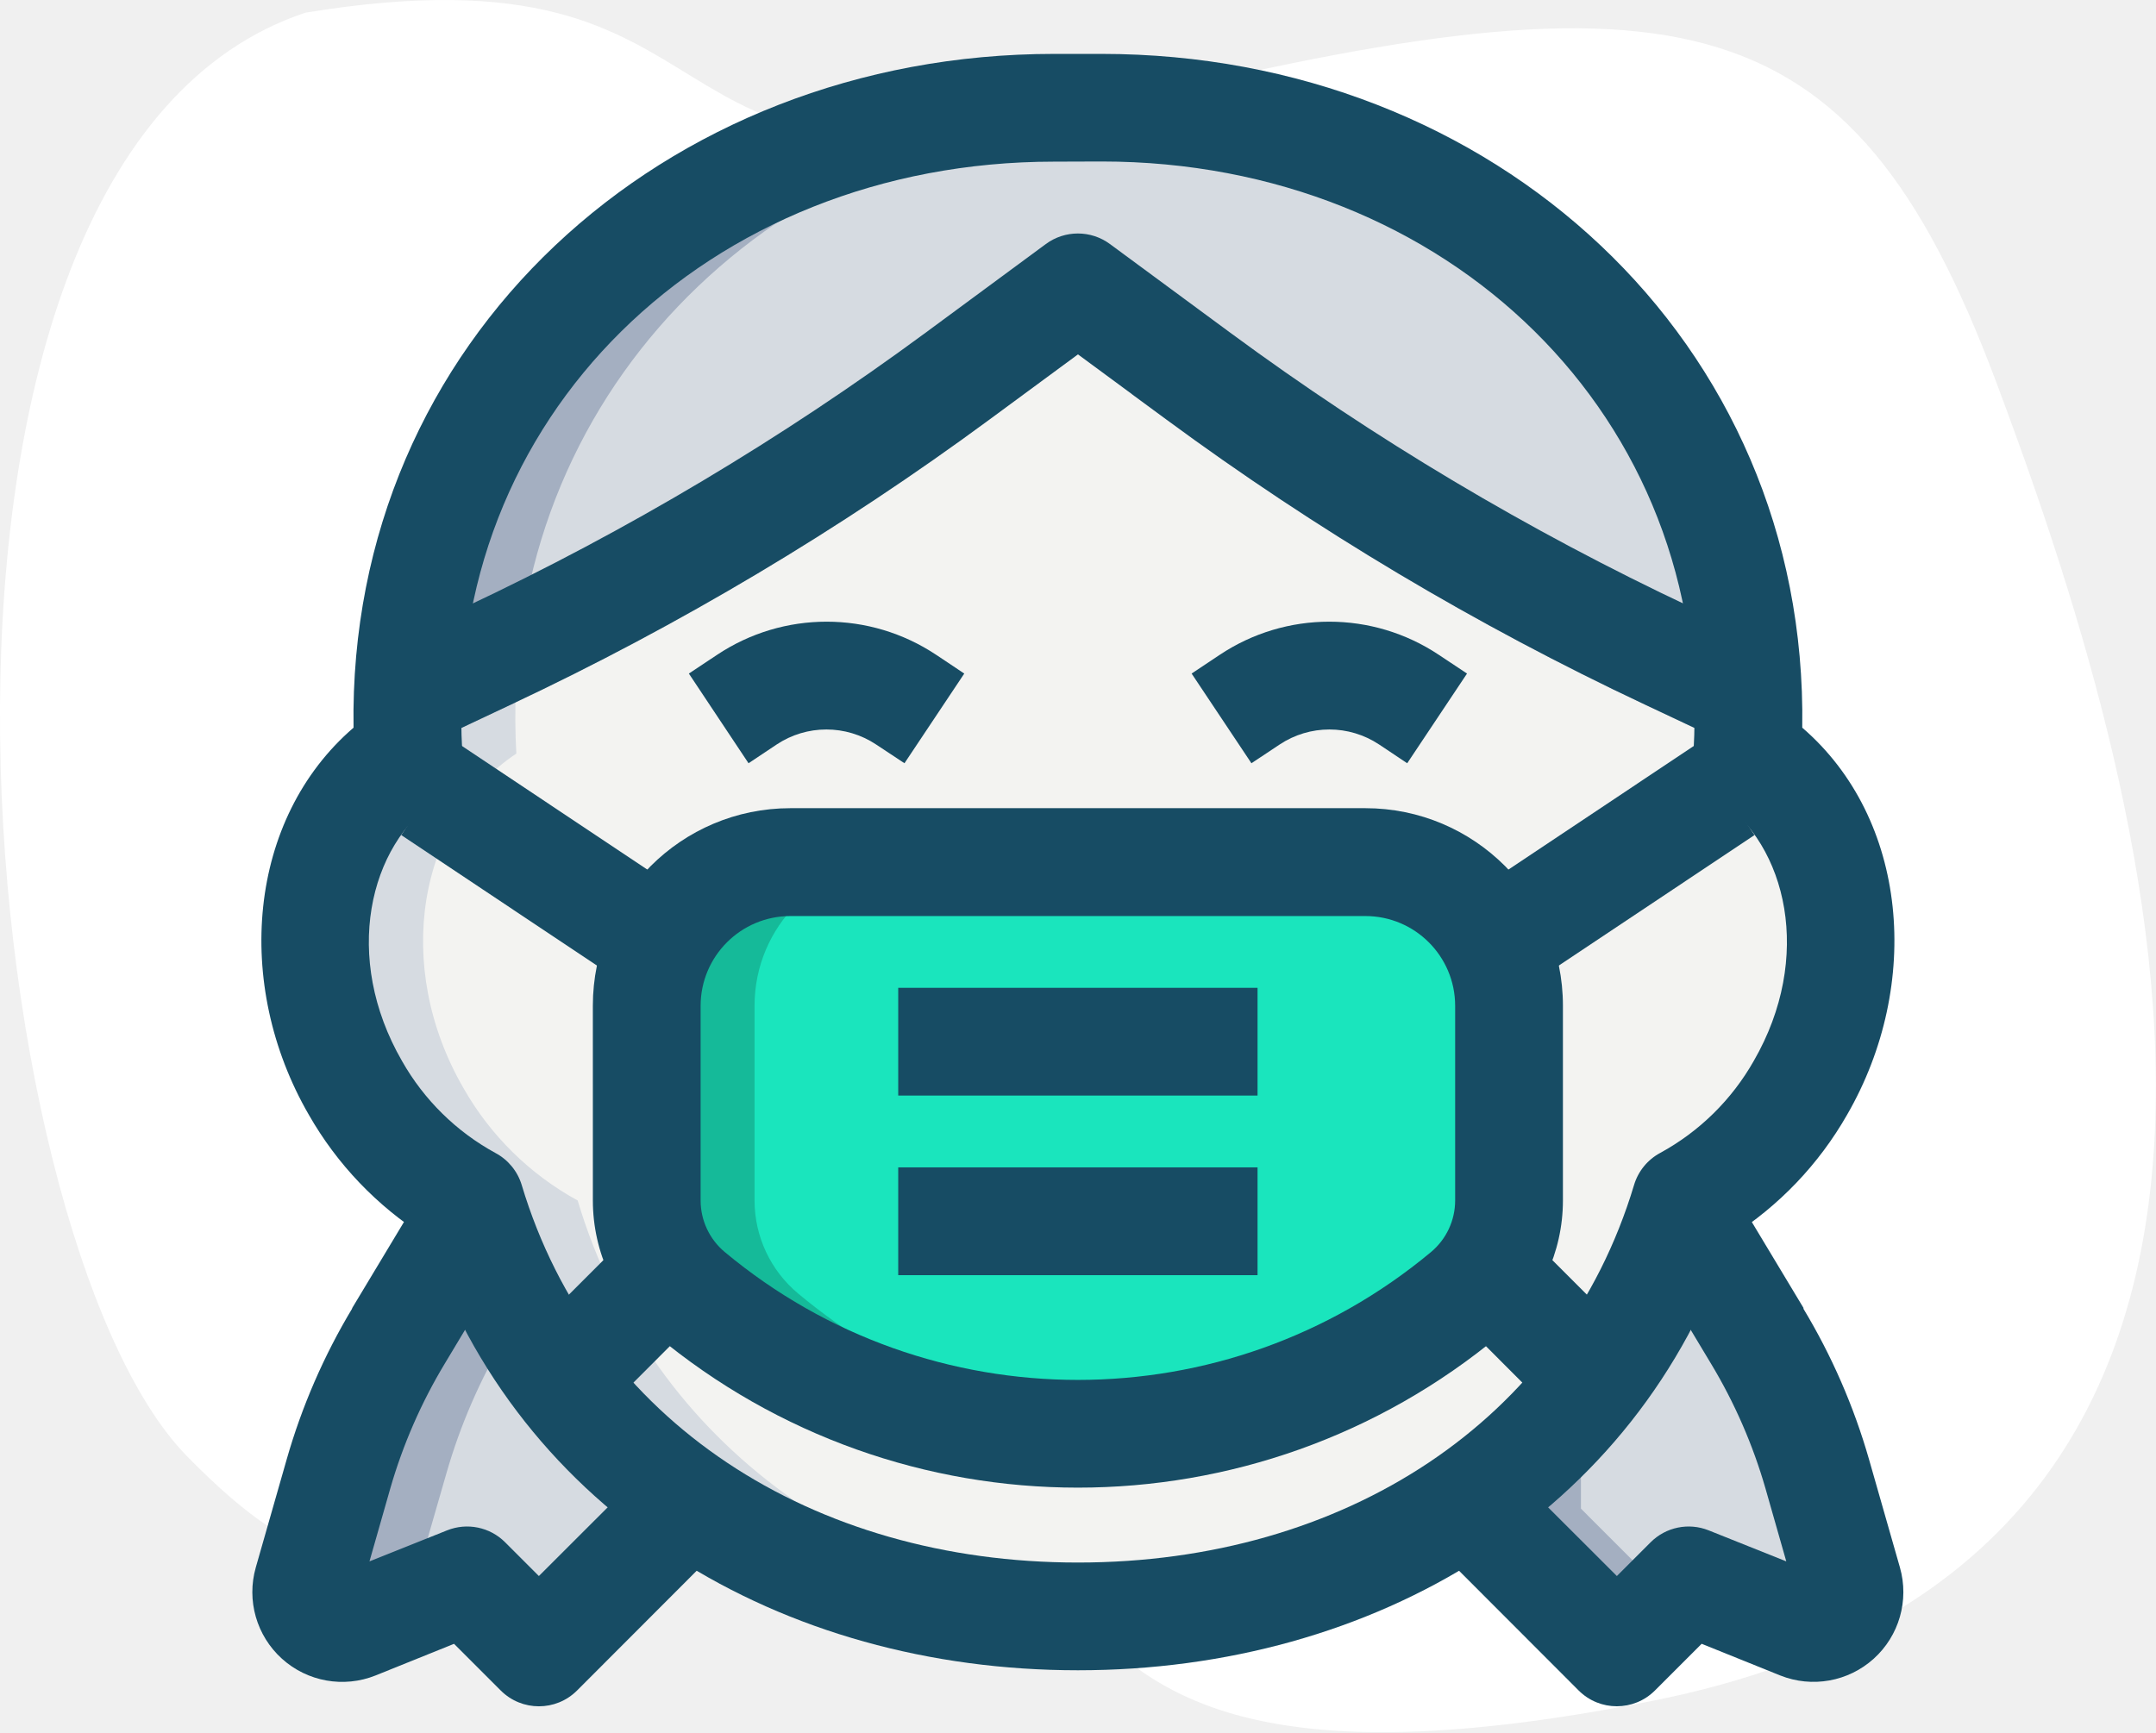
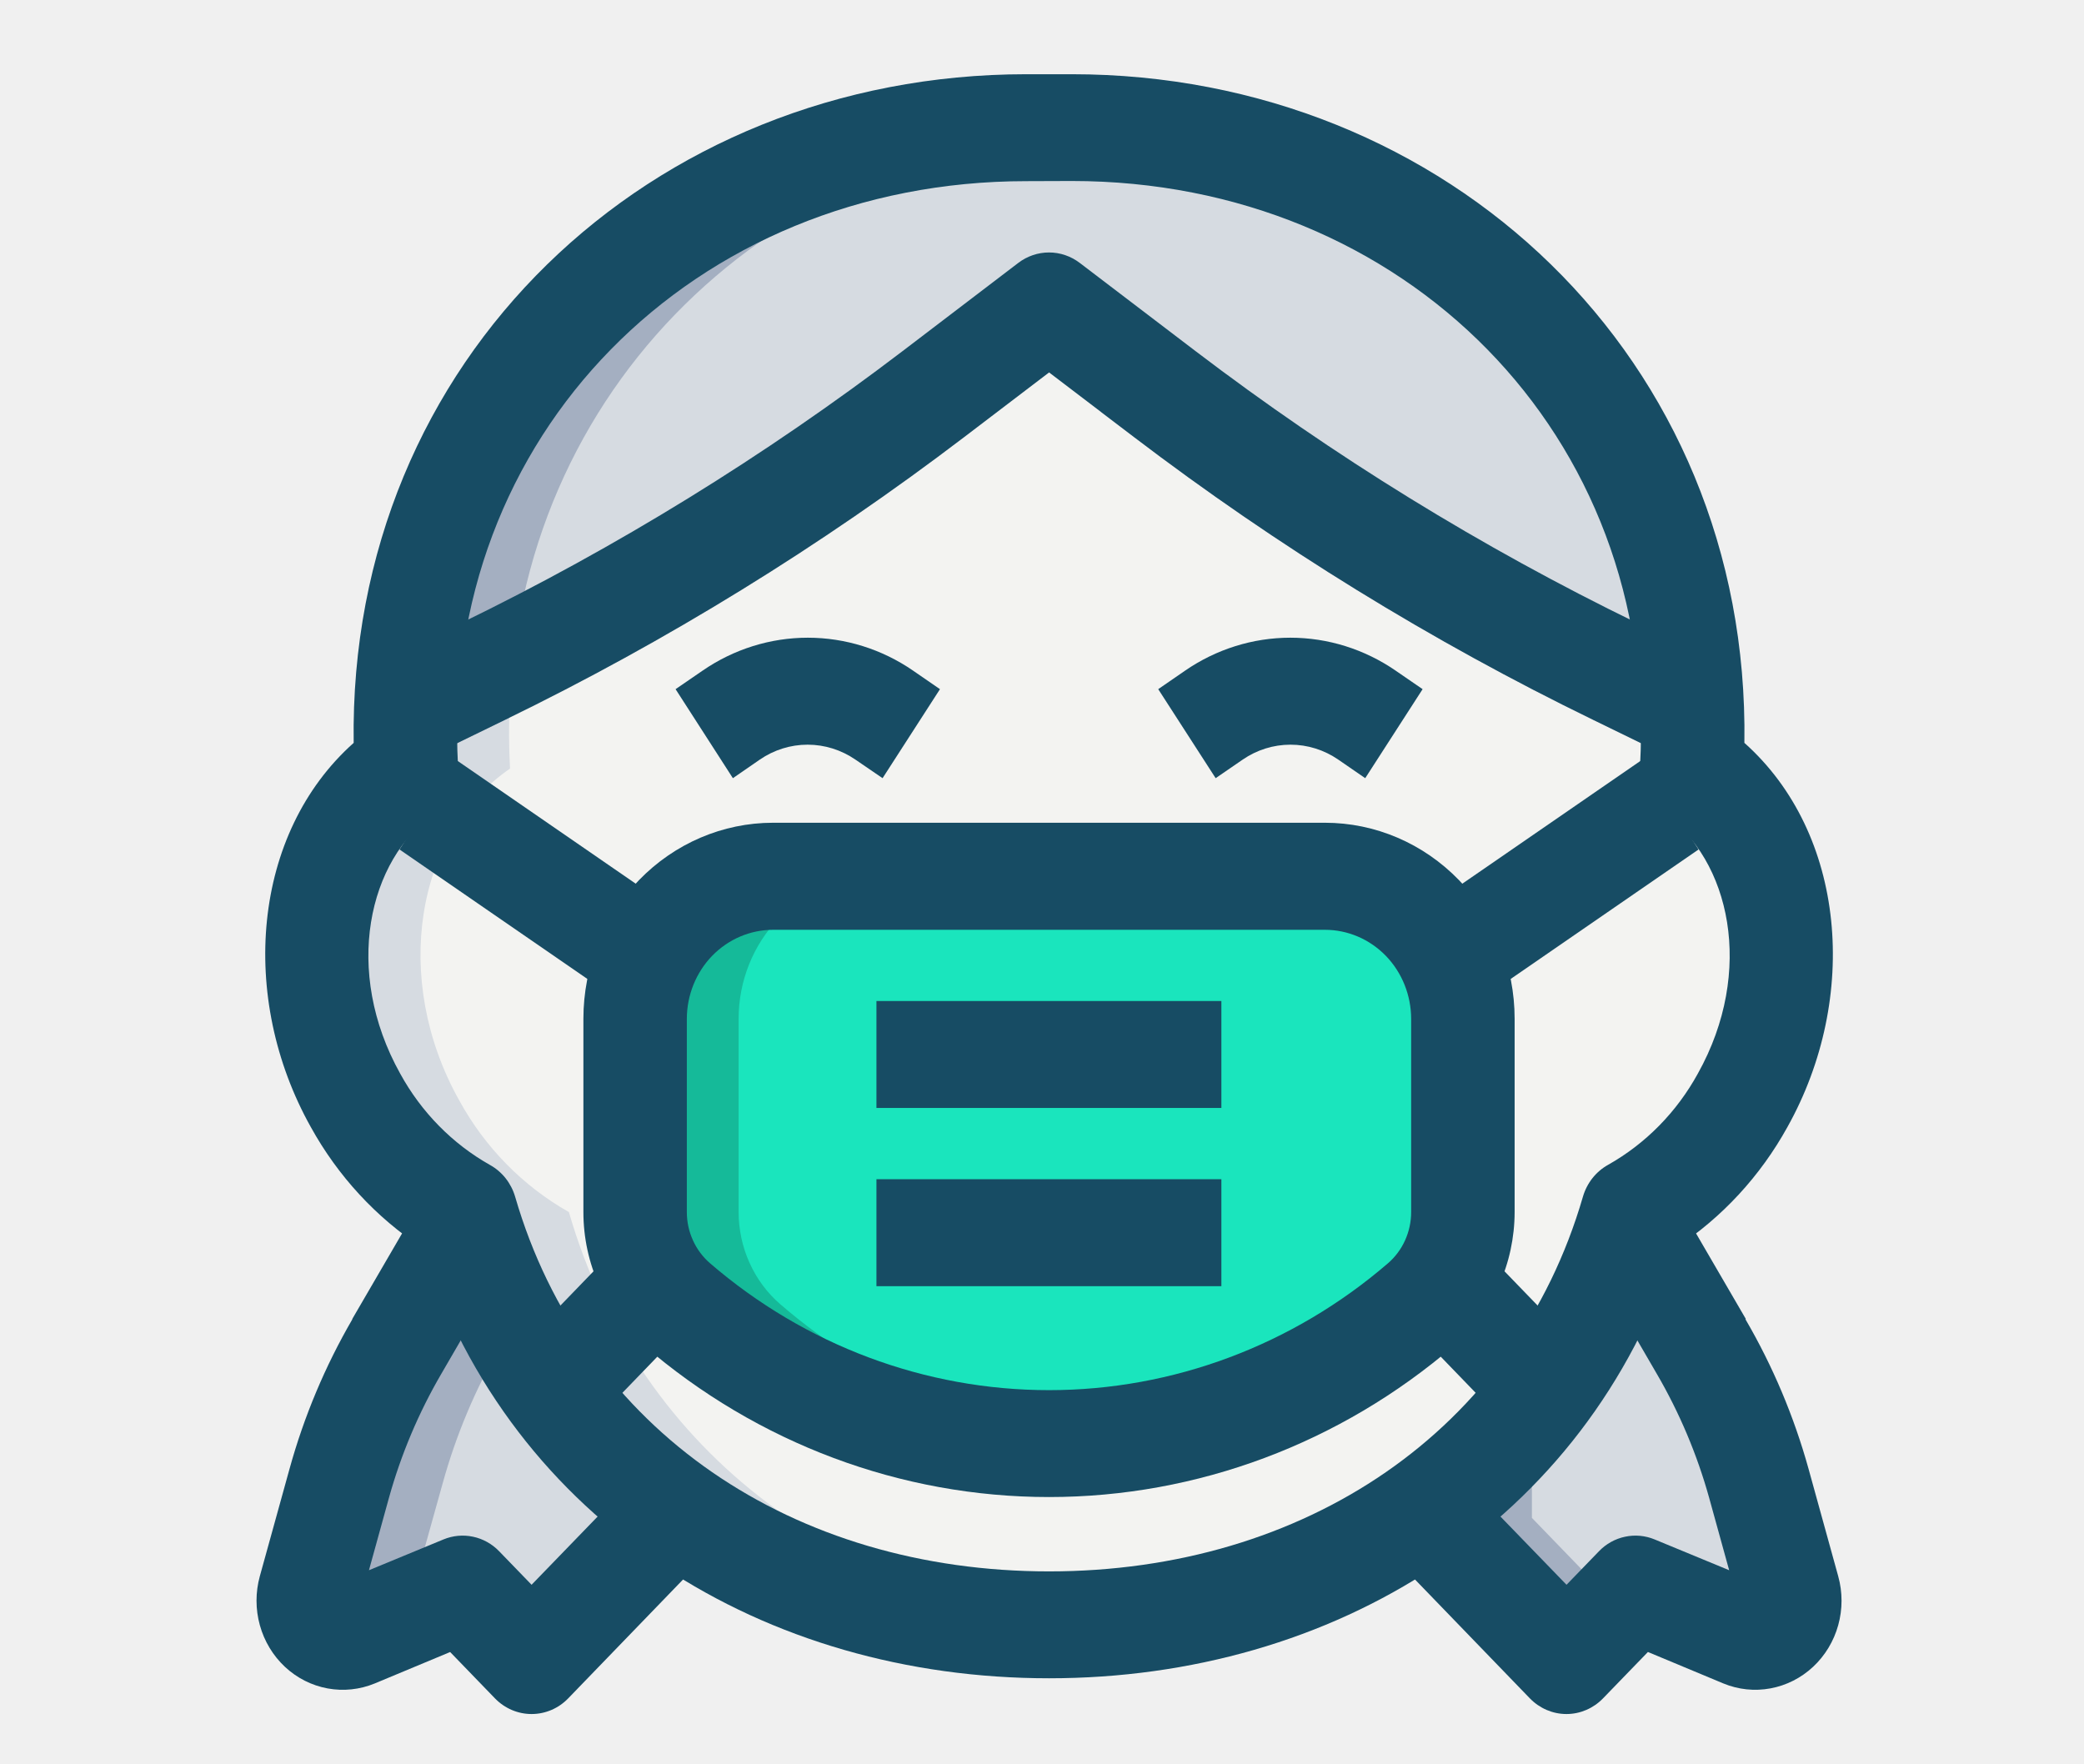
- <svg xmlns="http://www.w3.org/2000/svg" width="122.571" height="98.5" viewBox="0 0 122.571 98.5">
-   <defs>
-     <style>.a{fill:#fff;}.b,.e{fill:#d6dbe1;}.c{fill:#a4afc1;}.c,.e,.g,.h{fill-rule:evenodd;}.d{fill:#f3f3f1;}.f{fill:#1ae5bd;}.g{fill:#15ba99;}.h{fill:#174c64;}</style>
-   </defs>
-   <g transform="translate(0.011 -0.001)">
-     <path class="a" d="M104.481,91.61c-26.681,6.67-18.3-9.844-44.461-5.558C35,94.39,40.985,155.609,53.3,168.149c6.716,6.828,12.274,9.608,34.5,4.05s7.181,18.179,48.876,9.835,27.79-52.8,19.451-75.028S137.832,83.274,104.481,91.61Z" transform="translate(-42.67 -85.33)" />
-     <path class="b" d="M108.485,333.63l3.912-6.52h12.256v16.341l-8.172,8.169-4.084-4.084-6.351,2.539a2.042,2.042,0,0,1-2.723-2.459l1.758-6.15a32.618,32.618,0,0,1,3.4-7.836Z" transform="translate(-85.853 -257.661)" />
-     <path class="c" d="M112.411,327.11l-3.912,6.52a32.618,32.618,0,0,0-3.4,7.836l-1.758,6.15a2.042,2.042,0,0,0,2.723,2.459l3.392-1.359a2.048,2.048,0,0,1,0-1.1l1.772-6.15a32.745,32.745,0,0,1,3.4-7.836l3.909-6.52Zm7.149,21.448-1.023-1.023-4.375,1.752,2.332,2.332Z" transform="translate(-85.867 -257.661)" />
-     <path class="b" d="M350.388,333.63l-3.912-6.52H334.22v16.341l8.172,8.169,4.085-4.084,6.351,2.539a2.042,2.042,0,0,0,2.723-2.459l-1.758-6.15A32.62,32.62,0,0,0,350.388,333.63Z" transform="translate(-250.485 -257.661)" />
-     <path class="c" d="M355.556,348.716l-2.953-1.181-1.749,1.752,1.968.787a2.045,2.045,0,0,0,2.734-1.359Zm-10.1-.158-3.062,3.062-8.172-8.169V327.11h6.13v16.341Z" transform="translate(-250.485 -257.661)" />
-     <path class="d" d="M107.311,162.395a16.66,16.66,0,0,0,6.52,6.405c4.5,15.019,18.4,23.657,34.554,23.657s30.059-8.646,34.554-23.657a16.66,16.66,0,0,0,6.52-6.405c3.993-6.919,2.614-15.252-3.013-19.009,1.163-20.882-15.476-36.726-36.714-36.726h-2.7c-21.238,0-37.878,15.844-36.711,36.726-5.63,3.757-7.009,12.09-3.016,19.009Z" transform="translate(-87.117 -100.532)" />
-     <path class="e" d="M113.845,168.8a16.66,16.66,0,0,1-6.52-6.405c-3.993-6.919-2.614-15.252,3.016-19.009-1.166-20.882,15.473-36.726,36.711-36.726h2.7c.574,0,1.149,0,1.723.037-20.414.824-36.134,16.372-35,36.688-5.63,3.757-7.009,12.09-3.013,19.009a16.659,16.659,0,0,0,6.5,6.405c4.211,14.06,16.66,22.528,31.492,23.553q-1.517.1-3.065.1C132.243,192.448,118.34,183.811,113.845,168.8Z" transform="translate(-87.132 -100.532)" />
-     <path class="f" d="M178.839,256H211.52a8.169,8.169,0,0,1,8.169,8.169v11.076a6.893,6.893,0,0,1-2.476,5.288,34.419,34.419,0,0,1-44.067,0,6.894,6.894,0,0,1-2.476-5.288V264.169A8.169,8.169,0,0,1,178.839,256Z" transform="translate(-133.912 -206.977)" />
-     <path class="g" d="M184.966,256h-6.127a8.169,8.169,0,0,0-8.169,8.169v11.076a6.893,6.893,0,0,0,2.476,5.288,34.387,34.387,0,0,0,25.1,7.842,34.362,34.362,0,0,1-18.972-7.842,6.894,6.894,0,0,1-2.476-5.288V264.169A8.169,8.169,0,0,1,184.966,256Z" transform="translate(-133.912 -206.977)" />
-     <path class="e" d="M199.456,142.406c.6-20.394-15.85-35.746-36.766-35.746h-2.7c-20.9,0-37.34,15.35-36.766,35.746h1.361a3.1,3.1,0,0,0,1.3-.287l3.249-1.531a162.265,162.265,0,0,0,27.184-16.2l5.029-3.708,5.029,3.705a162.267,162.267,0,0,0,27.184,16.2l3.249,1.531a3.1,3.1,0,0,0,1.3.287Z" transform="translate(-100.083 -100.532)" />
-     <path class="c" d="M199.476,140.479c.014.638.014,1.278,0,1.927h-1.344a3.1,3.1,0,0,1-1.3-.287l-3.249-1.531a162.265,162.265,0,0,1-27.184-16.2l-1.965-1.436,3.062-2.258,5.029,3.705a162.324,162.324,0,0,0,26.954,16.085ZM164.433,106.7c-.574-.023-1.149-.037-1.723-.037h-2.7c-20.9,0-37.34,15.35-36.766,35.746H124.6a3.1,3.1,0,0,0,1.3-.287l3.249-1.531.23-.106c.442-18.877,15.62-33,35.043-33.782Z" transform="translate(-100.098 -100.532)" />
-     <path class="h" d="M139.462,102.127c-19.693,0-34.709,14.571-33.652,33.489a3.068,3.068,0,0,1-1.359,2.72c-3.972,2.651-5.457,9.057-2.062,14.936A13.575,13.575,0,0,0,107.7,158.5a3.065,3.065,0,0,1,1.494,1.824c4.044,13.468,16.542,21.465,31.619,21.465s27.574-8,31.619-21.474a3.065,3.065,0,0,1,1.494-1.824,13.592,13.592,0,0,0,5.311-5.228c3.389-5.871,1.91-12.276-2.062-14.936a3.073,3.073,0,0,1-1.359-2.72c1.057-18.917-13.96-33.489-33.652-33.489ZM99.632,134.314C99.3,112.3,117.228,96,139.462,96h2.7c22.235,0,40.164,16.3,39.831,38.314,6.018,5.187,6.83,14.6,2.548,22.014a19.819,19.819,0,0,1-6.606,6.919c-5.322,15.824-20.3,24.668-37.122,24.668s-31.8-8.844-37.116-24.668a19.819,19.819,0,0,1-6.606-6.919C92.8,148.911,93.614,139.5,99.632,134.314Z" transform="translate(-79.544 -92.934)" />
-     <path class="h" d="M160,256.564a11.234,11.234,0,0,1,11.234-11.234h32.682a11.234,11.234,0,0,1,11.234,11.234v11.076a9.949,9.949,0,0,1-3.577,7.639,37.481,37.481,0,0,1-47.993,0,9.95,9.95,0,0,1-3.579-7.64Zm11.234-5.1a5.107,5.107,0,0,0-5.107,5.1v11.076a3.82,3.82,0,0,0,1.376,2.933,31.349,31.349,0,0,0,40.144,0,3.82,3.82,0,0,0,1.376-2.933V256.564a5.107,5.107,0,0,0-5.107-5.1Z" transform="translate(-126.307 -199.372)" />
-     <path class="h" d="M148.9,337.864l4.084-4.085,4.334,4.334-4.082,4.087Z" transform="translate(-118.395 -262.416)" />
-     <path class="h" d="M342.209,337.864l-4.084-4.085-4.334,4.334,4.082,4.087Z" transform="translate(-250.178 -262.416)" />
-     <path class="h" d="M125.481,232.9l12.253,8.172-3.4,5.1L122.08,238Z" transform="translate(-99.279 -190.512)" />
-     <path class="h" d="M347.673,232.9l-12.253,8.172,3.4,5.1L351.074,238Z" transform="translate(-251.34 -190.512)" />
-     <path class="h" d="M240.868,287.017H220.44V280.89h20.428Z" transform="translate(-169.386 -224.717)" />
-     <path class="h" d="M240.868,322.57H220.44v-6.13h20.428Z" transform="translate(-169.386 -250.056)" />
-     <path class="h" d="M289.189,215.395a5.107,5.107,0,0,0-5.664,0l-1.6,1.063-3.4-5.1,1.594-1.063a11.231,11.231,0,0,1,12.463,0l1.6,1.063-3.4,5.1Z" transform="translate(-210.791 -173.055)" />
-     <path class="h" d="M189.651,215.395a5.107,5.107,0,0,0-5.664,0l-1.594,1.063-3.392-5.1,1.6-1.063a11.231,11.231,0,0,1,12.463,0l1.594,1.063-3.4,5.1Z" transform="translate(-139.849 -173.055)" />
-     <path class="h" d="M159.712,132.149a3.068,3.068,0,0,1,3.636,0L170.2,137.2a156.158,156.158,0,0,0,26.156,15.588l3.249,1.528-2.608,5.546-3.249-1.531a162.263,162.263,0,0,1-27.184-16.2l-5.029-3.705-5.029,3.705a162.263,162.263,0,0,1-27.184,16.2l-3.249,1.531-2.608-5.546,3.249-1.528A156.158,156.158,0,0,0,152.864,137.2Z" transform="translate(-100.262 -118.274)" />
-     <path class="h" d="M98.284,328.14l3.921-6.52,5.256,3.16-3.912,6.517a29.663,29.663,0,0,0-3.094,7.092l-1.183,4.148,4.412-1.764a3.056,3.056,0,0,1,3.3.678l1.919,1.919,6.006-6,4.331,4.332-8.169,8.18a3.068,3.068,0,0,1-4.334,0l-2.657-2.657-4.464,1.8a5.107,5.107,0,0,1-6.807-6.144l1.758-6.15a35.774,35.774,0,0,1,3.72-8.571Z" transform="translate(-78.278 -253.748)" />
-     <path class="h" d="M347.639,328.14l-3.921-6.52-5.256,3.16,3.912,6.517a29.661,29.661,0,0,1,3.094,7.092l1.183,4.148-4.412-1.764a3.056,3.056,0,0,0-3.3.678l-1.919,1.919-6.006-6L326.68,341.7l8.169,8.18a3.068,3.068,0,0,0,4.334,0l2.657-2.657,4.464,1.8a5.107,5.107,0,0,0,6.807-6.144l-1.758-6.15a35.661,35.661,0,0,0-3.734-8.571Z" transform="translate(-245.11 -253.748)" />
-   </g>
+ <svg xmlns="http://www.w3.org/2000/svg" width="52" height="44" viewBox="0 0 52 44" fill="none">
+   <path d="M9.898 33.596L11.546 30.757H16.71V37.872L13.267 41.429L11.546 39.651L8.87 40.756C8.721 40.818 8.557 40.836 8.399 40.806C8.24 40.777 8.093 40.703 7.973 40.591C7.854 40.48 7.767 40.336 7.723 40.175C7.678 40.015 7.678 39.846 7.723 39.686L8.464 37.008C8.794 35.81 9.276 34.663 9.896 33.596H9.898Z" fill="#D6DBE1" />
+   <path fill-rule="evenodd" clip-rule="evenodd" d="M11.544 30.757L9.896 33.596C9.276 34.663 8.794 35.81 8.464 37.008L7.723 39.686C7.678 39.846 7.678 40.015 7.723 40.175C7.767 40.336 7.854 40.48 7.973 40.591C8.093 40.703 8.24 40.777 8.399 40.806C8.557 40.836 8.721 40.818 8.87 40.756L10.299 40.165C10.257 40.008 10.257 39.842 10.299 39.686L11.046 37.008C11.377 35.811 11.859 34.664 12.478 33.596L14.125 30.757H11.544ZM14.556 40.096L14.125 39.65L12.282 40.413L13.265 41.429L14.556 40.096Z" fill="#A4AFC1" />
+   <path d="M42.454 33.596L40.805 30.757H35.642V37.872L39.085 41.429L40.806 39.651L43.482 40.756C43.631 40.818 43.794 40.836 43.953 40.806C44.112 40.777 44.259 40.703 44.379 40.591C44.498 40.48 44.585 40.336 44.629 40.175C44.673 40.015 44.673 39.846 44.629 39.686L43.888 37.008C43.557 35.81 43.074 34.663 42.454 33.596Z" fill="#D6DBE1" />
+   <path fill-rule="evenodd" clip-rule="evenodd" d="M44.63 40.165L43.386 39.65L42.649 40.413L43.478 40.756C43.591 40.803 43.712 40.824 43.833 40.819C43.955 40.814 44.074 40.783 44.182 40.727C44.291 40.671 44.387 40.592 44.465 40.495C44.542 40.398 44.598 40.285 44.63 40.164V40.165ZM40.375 40.096L39.085 41.429L35.642 37.872V30.757H38.224V37.872L40.375 40.096Z" fill="#A4AFC1" />
+   <path d="M8.869 27.454C9.516 28.63 10.467 29.596 11.617 30.242C13.512 36.782 19.369 40.543 26.175 40.543C32.981 40.543 38.84 36.779 40.733 30.242C41.883 29.596 42.834 28.63 43.48 27.454C45.163 24.441 44.582 20.813 42.211 19.177C42.701 10.084 35.691 3.185 26.742 3.185H25.605C16.657 3.185 9.646 10.084 10.138 19.177C7.766 20.813 7.185 24.441 8.867 27.454H8.869Z" fill="#F3F3F1" />
+   <path fill-rule="evenodd" clip-rule="evenodd" d="M11.618 30.242C10.469 29.596 9.517 28.63 8.871 27.454C7.189 24.441 7.77 20.813 10.142 19.177C9.65 10.084 16.661 3.185 25.609 3.185H26.746C26.988 3.185 27.23 3.185 27.472 3.201C18.871 3.56 12.248 10.33 12.726 19.176C10.354 20.812 9.773 24.441 11.457 27.453C12.1 28.628 13.049 29.594 14.195 30.242C15.969 36.364 21.214 40.051 27.463 40.498C27.037 40.527 26.607 40.541 26.172 40.541C19.369 40.539 13.512 36.779 11.618 30.242Z" fill="#D6DBE1" />
+   <path d="M19.29 21.863H33.06C33.972 21.863 34.848 22.238 35.493 22.905C36.139 23.572 36.502 24.477 36.502 25.42V30.243C36.501 30.682 36.408 31.116 36.227 31.514C36.047 31.912 35.785 32.264 35.458 32.545C32.852 34.789 29.567 36.018 26.175 36.018C22.783 36.018 19.498 34.789 16.892 32.545C16.566 32.264 16.303 31.912 16.123 31.514C15.943 31.116 15.849 30.682 15.849 30.243V25.42C15.849 24.477 16.211 23.572 16.857 22.905C17.502 22.238 18.378 21.863 19.29 21.863Z" fill="#1AE5BD" />
+   <path fill-rule="evenodd" clip-rule="evenodd" d="M21.872 21.863H19.29C18.378 21.863 17.502 22.238 16.857 22.905C16.211 23.572 15.849 24.477 15.849 25.42V30.243C15.849 30.682 15.942 31.116 16.123 31.514C16.303 31.912 16.566 32.264 16.892 32.545C19.84 35.086 23.643 36.315 27.467 35.96C24.528 35.69 21.739 34.498 19.474 32.545C19.147 32.264 18.885 31.912 18.705 31.514C18.524 31.116 18.431 30.682 18.43 30.243V25.42C18.43 24.477 18.793 23.572 19.438 22.905C20.084 22.238 20.959 21.863 21.872 21.863Z" fill="#15BA99" />
+   <path fill-rule="evenodd" clip-rule="evenodd" d="M42.231 18.75C42.484 9.87 35.553 3.185 26.741 3.185H25.603C16.797 3.185 9.871 9.869 10.113 18.75H10.686C10.875 18.75 11.062 18.707 11.234 18.625L12.603 17.958C16.634 15.998 20.47 13.636 24.056 10.905L26.175 9.29L28.294 10.903C31.88 13.635 35.716 15.997 39.747 17.957L41.116 18.624C41.287 18.706 41.474 18.748 41.663 18.749L42.231 18.75Z" fill="#D6DBE1" />
+   <path fill-rule="evenodd" clip-rule="evenodd" d="M42.234 17.911C42.24 18.189 42.24 18.467 42.234 18.75H41.668C41.478 18.75 41.292 18.707 41.12 18.625L39.751 17.958C35.72 15.998 31.884 13.636 28.298 10.905L27.47 10.279L28.76 9.296L30.879 10.909C34.436 13.618 38.24 15.963 42.235 17.913L42.234 17.911ZM27.469 3.203C27.228 3.193 26.985 3.187 26.744 3.187H25.606C16.8 3.187 9.874 9.87 10.116 18.751H10.687C10.876 18.751 11.063 18.709 11.235 18.626L12.603 17.96L12.7 17.914C12.887 9.694 19.281 3.545 27.465 3.204L27.469 3.203Z" fill="#A4AFC1" />
+   <path fill-rule="evenodd" clip-rule="evenodd" d="M25.607 4.52C17.31 4.52 10.983 10.865 11.428 19.102C11.441 19.334 11.394 19.565 11.294 19.773C11.194 19.98 11.043 20.157 10.856 20.286C9.182 21.441 8.557 24.23 9.987 26.79C10.513 27.749 11.288 28.538 12.225 29.066C12.375 29.149 12.508 29.262 12.616 29.398C12.724 29.535 12.805 29.692 12.854 29.86C14.558 35.725 19.824 39.207 26.176 39.207C32.528 39.207 37.794 35.723 39.498 29.856C39.547 29.688 39.628 29.531 39.736 29.394C39.844 29.258 39.977 29.145 40.127 29.062C41.064 28.534 41.839 27.745 42.365 26.786C43.793 24.229 43.17 21.441 41.496 20.282C41.309 20.153 41.158 19.976 41.058 19.768C40.958 19.561 40.911 19.33 40.923 19.098C41.369 10.861 35.042 4.516 26.745 4.516L25.607 4.52ZM8.825 18.535C8.686 8.95 16.239 1.852 25.607 1.852H26.744C36.112 1.852 43.666 8.95 43.526 18.535C46.062 20.794 46.404 24.892 44.6 28.12C43.924 29.344 42.968 30.379 41.816 31.133C39.574 38.023 33.263 41.874 26.176 41.874C19.088 41.874 12.778 38.023 10.538 31.133C9.386 30.379 8.431 29.344 7.755 28.12C5.947 24.891 6.29 20.793 8.825 18.535Z" fill="#174C64" />
+   <path fill-rule="evenodd" clip-rule="evenodd" d="M14.557 25.42C14.557 24.123 15.055 22.878 15.943 21.961C16.831 21.044 18.035 20.528 19.29 20.528H33.059C34.315 20.528 35.519 21.044 36.406 21.961C37.294 22.878 37.793 24.123 37.793 25.42V30.243C37.792 30.877 37.657 31.504 37.397 32.079C37.137 32.654 36.757 33.162 36.286 33.569C33.447 36.013 29.87 37.352 26.175 37.352C22.481 37.352 18.903 36.013 16.065 33.569C15.593 33.162 15.213 32.654 14.953 32.079C14.692 31.504 14.557 30.877 14.557 30.242L14.557 25.42ZM19.29 23.199C18.72 23.199 18.173 23.433 17.769 23.849C17.366 24.266 17.139 24.831 17.138 25.42V30.243C17.138 30.486 17.19 30.727 17.291 30.948C17.391 31.169 17.537 31.364 17.718 31.52C20.092 33.565 23.084 34.685 26.175 34.685C29.265 34.685 32.258 33.565 34.632 31.52C34.813 31.364 34.959 31.169 35.059 30.948C35.159 30.727 35.211 30.486 35.211 30.243V25.42C35.21 24.831 34.983 24.266 34.58 23.849C34.176 23.433 33.63 23.199 33.059 23.199H19.29Z" fill="#174C64" />
+   <path fill-rule="evenodd" clip-rule="evenodd" d="M13.215 33.369L14.935 31.59L16.762 33.477L15.042 35.257L13.215 33.369Z" fill="#174C64" />
+   <path fill-rule="evenodd" clip-rule="evenodd" d="M39.136 33.369L37.415 31.59L35.589 33.477L37.309 35.257L39.136 33.369Z" fill="#174C64" />
+   <path fill-rule="evenodd" clip-rule="evenodd" d="M11.402 18.974L16.564 22.532L15.132 24.753L9.969 21.195L11.402 18.974Z" fill="#174C64" />
+   <path fill-rule="evenodd" clip-rule="evenodd" d="M40.949 18.974L35.786 22.532L37.219 24.753L42.382 21.195L40.949 18.974Z" fill="#174C64" />
+   <path fill-rule="evenodd" clip-rule="evenodd" d="M30.476 27.644H21.869V24.976H30.476V27.644Z" fill="#174C64" />
+   <path fill-rule="evenodd" clip-rule="evenodd" d="M30.476 32.091H21.869V29.422H30.476V32.091Z" fill="#174C64" />
+   <path fill-rule="evenodd" clip-rule="evenodd" d="M33.393 18.953C33.04 18.71 32.625 18.58 32.2 18.58C31.776 18.58 31.36 18.71 31.007 18.953L30.333 19.416L28.9 17.195L29.572 16.732C30.349 16.197 31.263 15.911 32.197 15.911C33.132 15.911 34.045 16.197 34.823 16.732L35.497 17.195L34.065 19.416L33.393 18.953Z" fill="#174C64" />
+   <path fill-rule="evenodd" clip-rule="evenodd" d="M21.345 18.953C20.991 18.71 20.576 18.58 20.151 18.58C19.727 18.58 19.311 18.71 18.958 18.953L18.287 19.416L16.857 17.195L17.532 16.732C18.309 16.197 19.223 15.911 20.157 15.911C21.091 15.911 22.005 16.197 22.782 16.732L23.454 17.195L22.022 19.416L21.345 18.953Z" fill="#174C64" />
+   <path fill-rule="evenodd" clip-rule="evenodd" d="M25.409 6.559C25.631 6.39 25.9 6.299 26.175 6.299C26.451 6.299 26.719 6.39 26.941 6.559L29.828 8.758C33.279 11.386 36.97 13.659 40.848 15.545L42.217 16.211L41.118 18.626L39.75 17.959C35.719 15.999 31.883 13.636 28.296 10.905L26.177 9.292L24.059 10.905C20.472 13.636 16.636 15.999 12.605 17.959L11.236 18.626L10.138 16.211L11.507 15.545C15.384 13.659 19.074 11.386 22.524 8.758L25.409 6.559Z" fill="#174C64" />
+   <path fill-rule="evenodd" clip-rule="evenodd" d="M8.79 32.909L10.442 30.07L12.656 31.446L11.008 34.284C10.445 35.25 10.007 36.288 9.705 37.372L9.206 39.178L11.065 38.41C11.299 38.313 11.556 38.289 11.803 38.342C12.05 38.394 12.277 38.52 12.455 38.705L13.264 39.541L15.794 36.928L17.619 38.814L14.177 42.376C13.935 42.626 13.607 42.766 13.264 42.766C12.922 42.766 12.594 42.626 12.351 42.376L11.232 41.219L9.351 42.003C8.977 42.157 8.569 42.2 8.173 42.127C7.777 42.054 7.409 41.868 7.11 41.589C6.812 41.31 6.595 40.951 6.484 40.551C6.373 40.151 6.373 39.728 6.483 39.328L7.224 36.65C7.586 35.34 8.113 34.086 8.791 32.918L8.79 32.909Z" fill="#174C64" />
+   <path fill-rule="evenodd" clip-rule="evenodd" d="M43.562 32.909L41.91 30.07L39.696 31.446L41.344 34.284C41.907 35.25 42.345 36.288 42.647 37.372L43.146 39.178L41.287 38.41C41.053 38.313 40.796 38.289 40.549 38.342C40.301 38.394 40.075 38.52 39.897 38.705L39.088 39.541L36.557 36.928L34.731 38.813L38.173 42.375C38.416 42.625 38.744 42.766 39.086 42.766C39.429 42.766 39.757 42.625 39.999 42.375L41.119 41.218L42.999 42.002C43.373 42.157 43.781 42.2 44.177 42.126C44.573 42.053 44.941 41.867 45.24 41.588C45.539 41.309 45.756 40.95 45.867 40.55C45.978 40.151 45.978 39.727 45.867 39.327L45.127 36.649C44.763 35.339 44.234 34.084 43.553 32.917L43.562 32.909Z" fill="#174C64" />
</svg>
